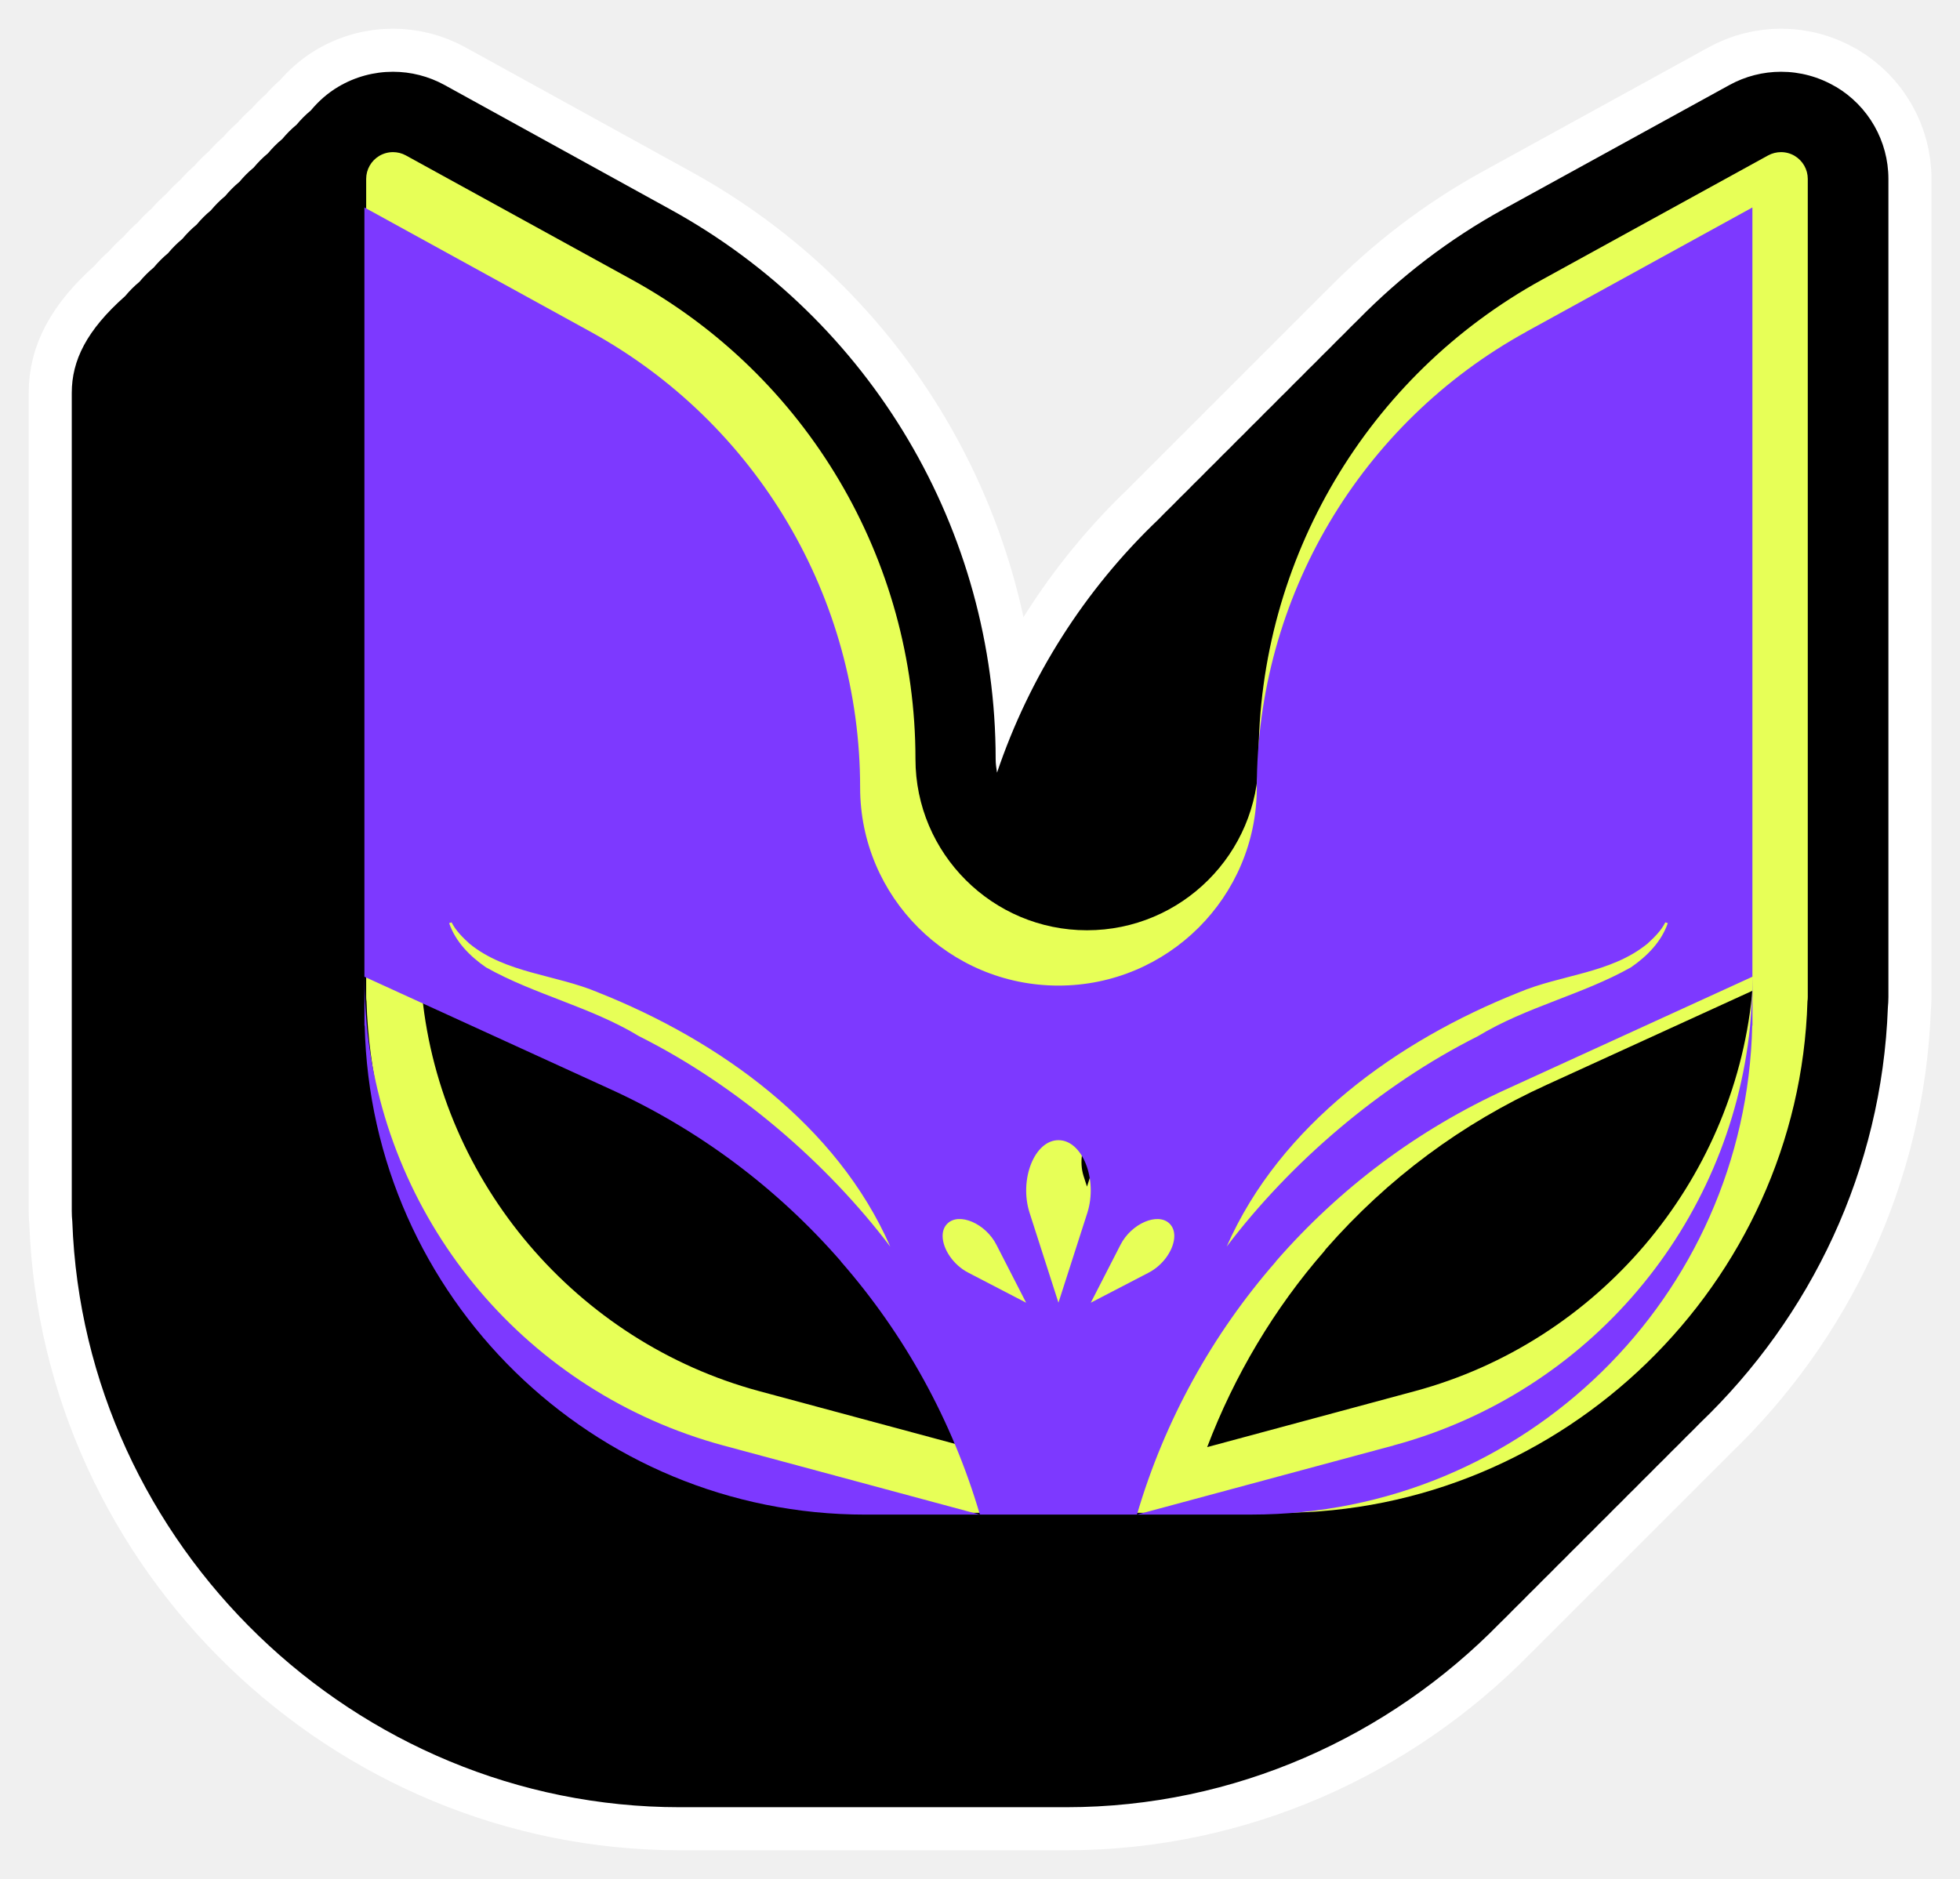
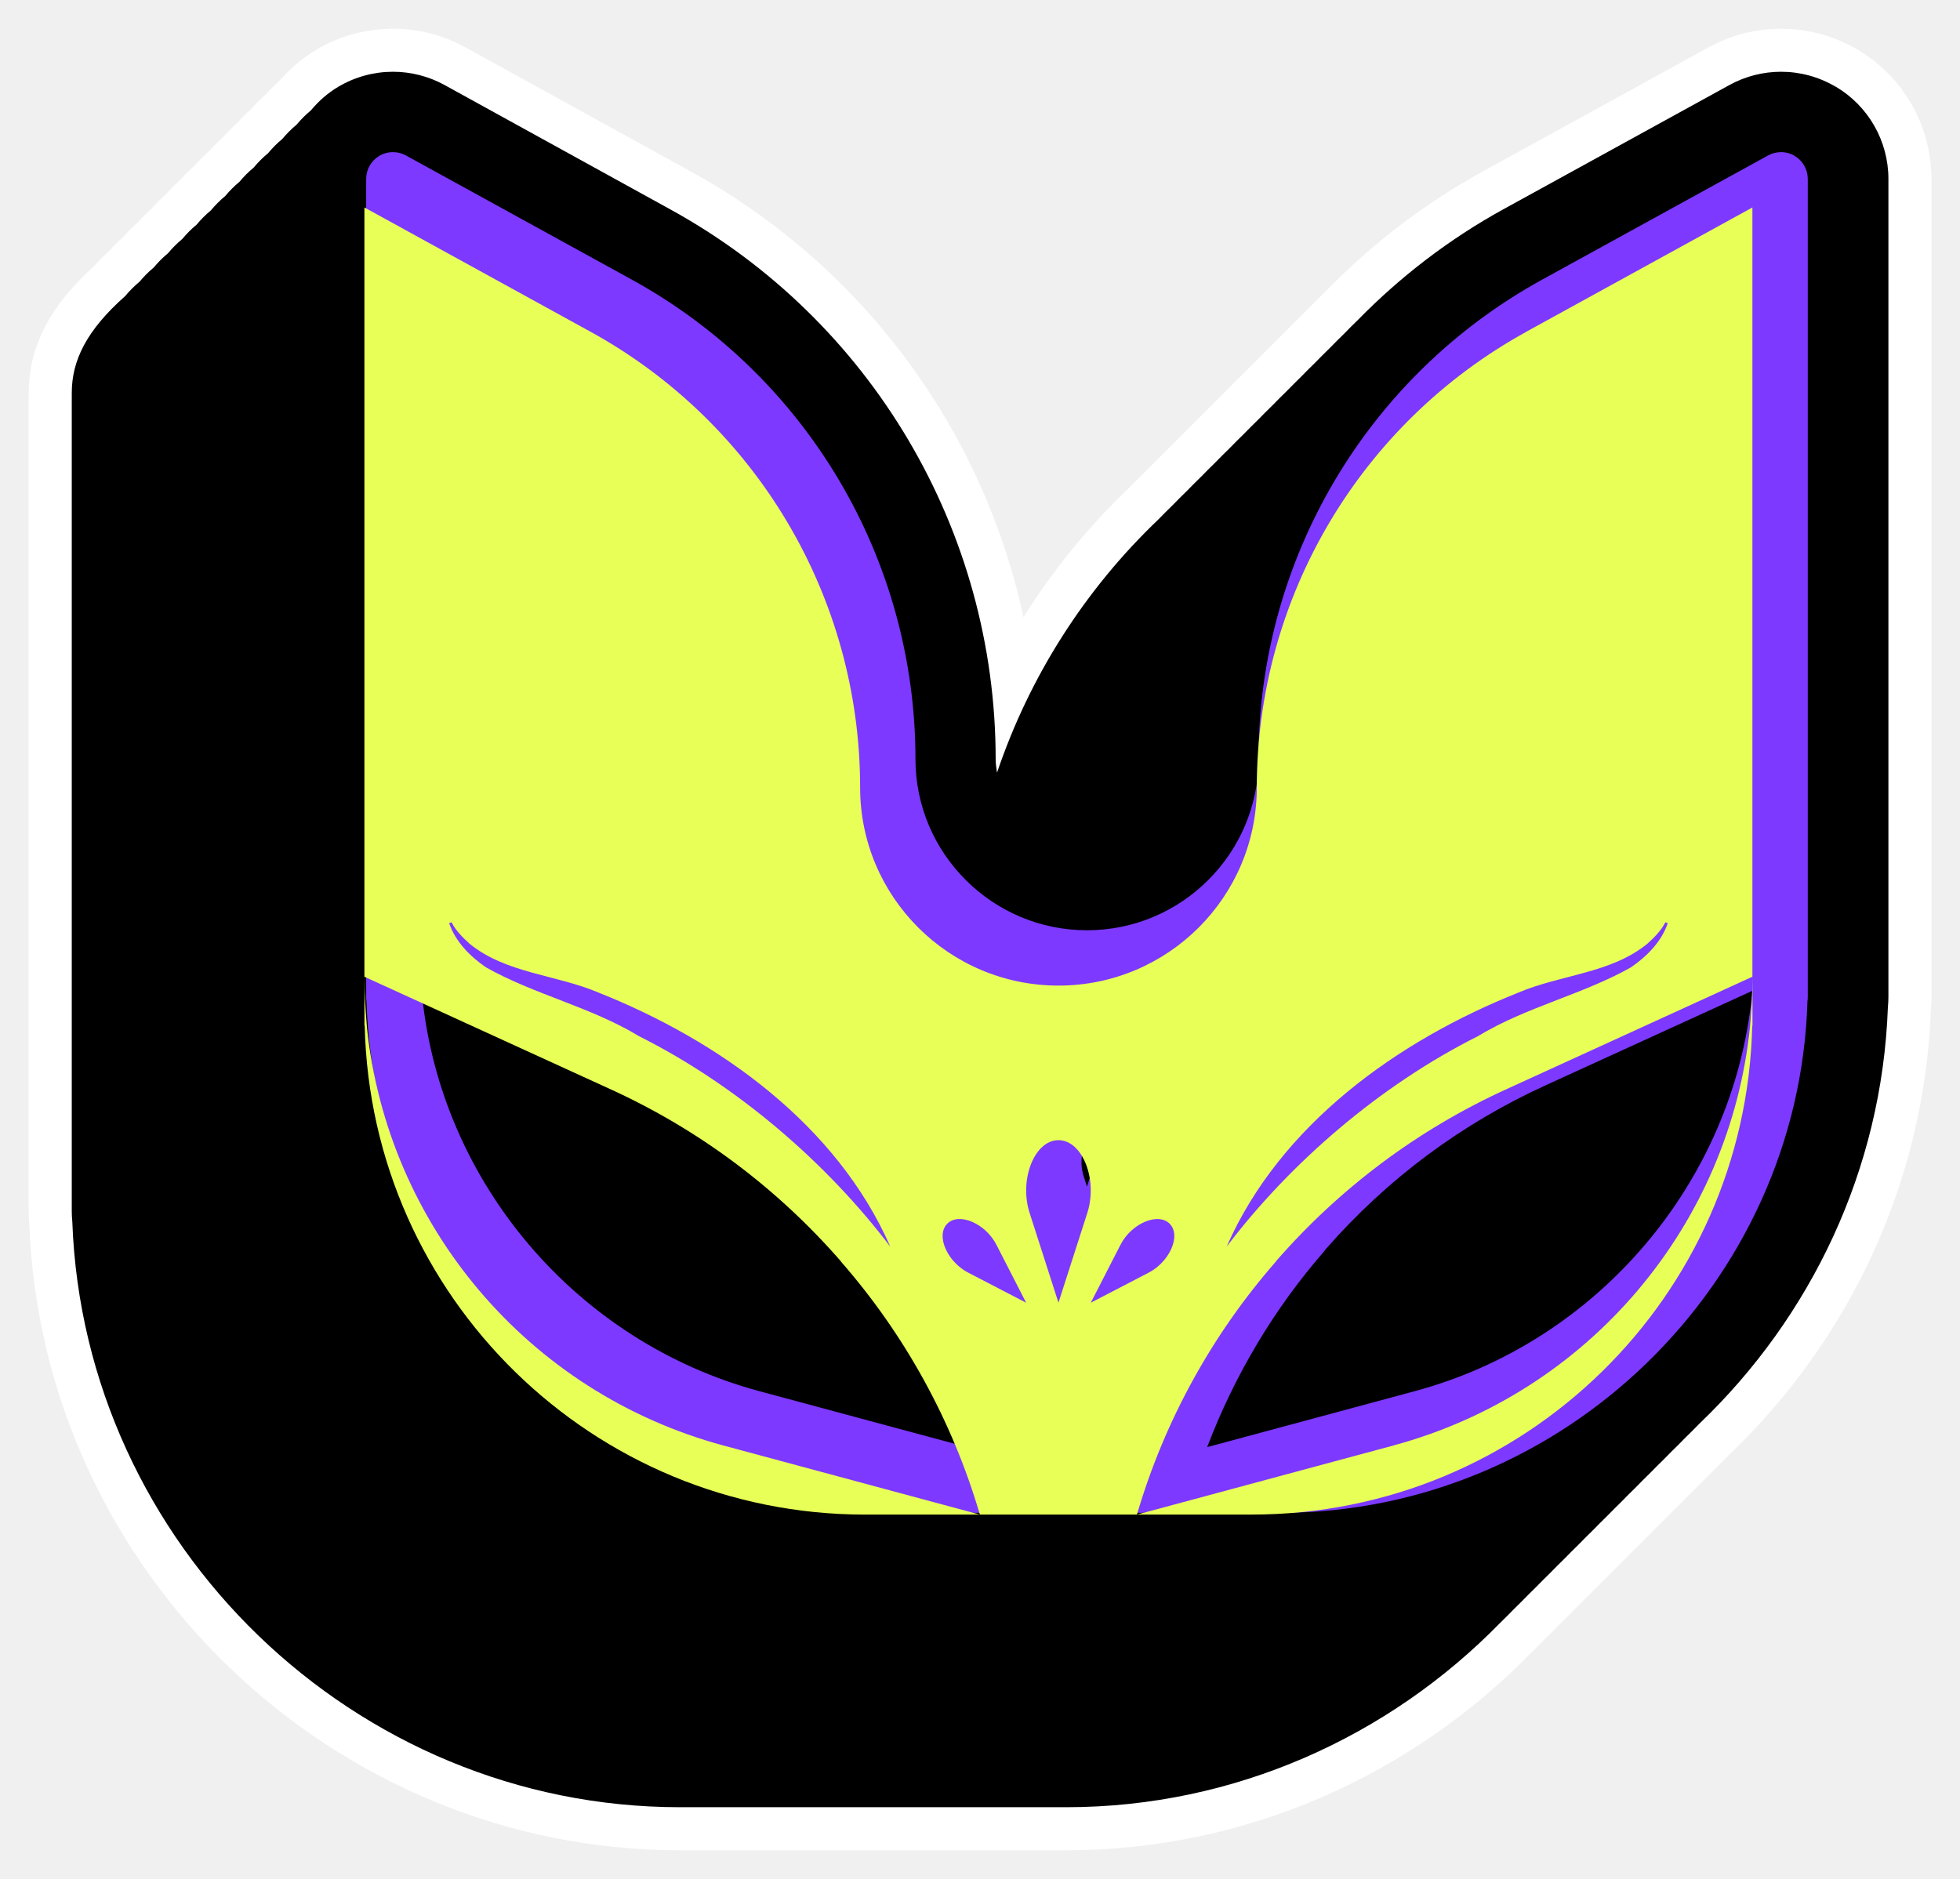
<svg xmlns="http://www.w3.org/2000/svg" id="Layer_1" version="1.1" viewBox="-20 -20 546.19 523.68">
  <defs>
    <style>
      .st0 {
-         fill: #7d39ff;
+         fill: #e7ff57;
      }

      .st1 {
-         fill: #e7ff57;
+         fill: #7d39ff;
      }
    </style>
  </defs>
  <path d="M491.52,4.16C486.84,1.39,481.58,0,476.32,0c-4.95,0-9.9,1.23-14.39,3.7l-62.98,34.62c-15.17,8.34-28.71,18.79-40.49,30.79-1.36,1.3-2.66,2.64-3.98,3.98-1.36,1.3-2.66,2.64-3.98,3.98-1.36,1.3-2.66,2.64-3.98,3.98-1.36,1.3-2.66,2.64-3.98,3.98-1.36,1.3-2.66,2.64-3.98,3.98-1.36,1.3-2.66,2.64-3.98,3.98-1.36,1.3-2.66,2.64-3.98,3.98-1.36,1.3-2.66,2.64-3.98,3.98-1.36,1.3-2.66,2.64-3.98,3.98-1.36,1.3-2.66,2.64-3.98,3.98-1.36,1.3-2.66,2.64-3.98,3.98-1.36,1.3-2.66,2.64-3.98,3.98-1.36,1.3-2.66,2.64-3.98,3.98-1.36,1.3-2.66,2.64-3.98,3.98-20.48,19.56-35.87,43.78-44.9,70.51-.19-1.23-.38-2.46-.38-3.74,0-63.78-34.73-122.49-90.64-153.23L103.9,3.7C99.41,1.23,94.46,0,89.51,0,84.25,0,78.99,1.39,74.31,4.16c-2.98,1.76-5.54,4.03-7.69,6.62-1.46,1.2-2.78,2.54-3.98,3.98-1.46,1.2-2.78,2.54-3.98,3.98-1.46,1.2-2.78,2.54-3.98,3.98-1.46,1.2-2.78,2.54-3.98,3.98-1.46,1.2-2.78,2.54-3.98,3.98-1.46,1.2-2.78,2.54-3.98,3.98-1.46,1.2-2.78,2.54-3.98,3.98-1.46,1.2-2.78,2.54-3.98,3.98-1.46,1.2-2.78,2.54-3.98,3.98-1.46,1.2-2.78,2.54-3.98,3.98-1.46,1.2-2.78,2.54-3.98,3.98-1.46,1.2-2.78,2.54-3.98,3.98-1.46,1.2-2.78,2.54-3.98,3.98C4.1,72.07,0,80.49,0,89.51v228.02c0,.99.05,1.97.15,2.94,3.26,90.2,78.74,163.21,169.3,163.21h107.65c47.05,0,90-19.73,120.89-51.32,1.35-1.3,2.67-2.64,3.98-3.98,1.35-1.3,2.67-2.64,3.98-3.98,1.35-1.3,2.66-2.64,3.98-3.98,1.35-1.3,2.67-2.64,3.98-3.98,1.35-1.3,2.67-2.64,3.98-3.98,1.35-1.3,2.67-2.64,3.98-3.98,1.35-1.3,2.66-2.63,3.97-3.97,1.35-1.3,2.67-2.64,3.98-3.98,1.35-1.3,2.67-2.64,3.98-3.98,1.35-1.3,2.67-2.64,3.98-3.98,1.35-1.3,2.66-2.64,3.98-3.98,1.35-1.3,2.67-2.64,3.98-3.98,1.35-1.3,2.67-2.64,3.98-3.98,1.35-1.3,2.67-2.64,3.98-3.98,30.86-29.56,50.74-70.53,52.39-115.85.09-.97.15-1.96.15-2.95V29.87c0-10.56-5.58-20.33-14.67-25.71Z" stroke="#ffffff" stroke-width="24" stroke-linejoin="round" paint-order="stroke fill" />
  <path class="st1" d="M480.12,23.44c-1.17-.69-2.48-1.04-3.81-1.04-1.23,0-2.48.31-3.6.92l-62.97,34.62c-48.75,26.8-79.03,77.99-79.03,133.6,0,26.32-21.45,47.73-47.8,47.73s-47.8-21.41-47.8-47.73c0-55.61-30.28-106.8-79.03-133.6l-62.97-34.62c-1.12-.62-2.36-.92-3.6-.92-1.32,0-2.63.35-3.81,1.04-2.27,1.35-3.66,3.79-3.66,6.43v228.02c0,.41.03.81.09,1.2,2.35,78.7,68.05,142.54,146.95,142.54h107.65c78.89,0,144.6-63.84,146.95-142.53.06-.39.09-.8.09-1.22V29.87c0-2.64-1.39-5.08-3.66-6.43ZM349.1,328.6c.15-.16.28-.35.42-.54,17.18-19.61,37.88-34.99,61.56-45.75l57.22-26.16c-.04.46-.05.85-.09,1.33-5.34,52.2-43.05,96.49-93.83,110.21l-57.98,15.63c7.57-19.93,18.69-38.66,32.72-54.71ZM282.91,310.72l-.94-2.92c-1.32-4.15-.18-8.33.94-9.99,1.12,1.66,2.25,5.85.94,9.97l-.94,2.94ZM216.26,328c.15.21.3.41.47.6,14.03,16.06,25.15,34.78,32.72,54.71l-57.98-15.62c-50.79-13.73-88.51-58.02-93.83-110.12-.05-.52-.06-.93-.1-1.43l57.22,26.16c23.64,10.75,44.33,26.12,61.49,45.7Z" />
  <g>
    <path class="st0" d="M368.36,382.85l-71.51,19.27h31.93c75.99,0,137.79-60.71,139.51-136.28h.07v-13.63c0,4.68-.27,9.29-.69,13.97-5.64,55.2-44.81,101.93-99.32,116.66Z" />
    <path class="st0" d="M405.39,72.44c-46.32,25.47-75.16,74.13-75.16,127.05,0,30.49-24.78,55.2-55.27,55.2s-55.27-24.71-55.27-55.2c0-52.93-28.84-101.59-75.16-127.05l-62.98-34.62v214.4l68.34,31.25c24.98,11.36,46.73,27.74,64.42,48.04l.07.14c17.62,20.17,30.97,44.19,38.68,70.48h43.77c7.71-26.29,21.06-50.31,38.68-70.48l.07-.14c17.69-20.3,39.44-36.68,64.42-48.04l68.34-31.25V37.82l-62.98,34.62ZM158.09,268.8c-13.49-8.19-29.11-11.56-42.67-19.2-4.4-3.03-8.47-7.09-10.26-12.32l.69-.21c1.17,2.34,3.1,4.2,4.96,5.92,10.19,8.33,24.09,8.6,35.93,13.63,33.72,13.42,66.42,36.82,81.35,70.82-17.69-23.33-42.67-44.94-70-58.64ZM249.91,334.74c-4.34-2.2-7.23-6.74-7.23-10.26,0-1.38.41-2.55,1.31-3.44,3.24-3.24,10.67-.07,13.7,5.92l8.26,16.11-16.04-8.33ZM283.01,318.01l-8.05,25.05-8.05-25.05c-2.96-9.29,1.38-20.24,8.05-20.24s11.01,10.94,8.05,20.24ZM300.01,334.74l-16.04,8.33,8.26-16.11c3.03-5.99,10.46-9.15,13.7-5.92.89.89,1.31,2.06,1.31,3.44,0,3.51-2.89,8.05-7.23,10.26ZM434.5,249.6c-13.56,7.64-29.18,11.01-42.67,19.2-27.32,13.7-52.31,35.31-70,58.64,14.94-34,47.63-57.4,81.35-70.82,11.84-5.02,25.74-5.3,35.93-13.63,1.86-1.72,3.79-3.58,4.96-5.92l.69.21c-1.79,5.23-5.85,9.29-10.26,12.32Z" />
    <path class="st0" d="M82.25,266.19c-.41-4.68-.69-9.29-.69-13.97v13.63h.07c1.72,75.57,63.53,136.28,139.51,136.28h31.93l-71.51-19.27c-54.51-14.73-93.67-61.46-99.32-116.66Z" />
  </g>
</svg>
